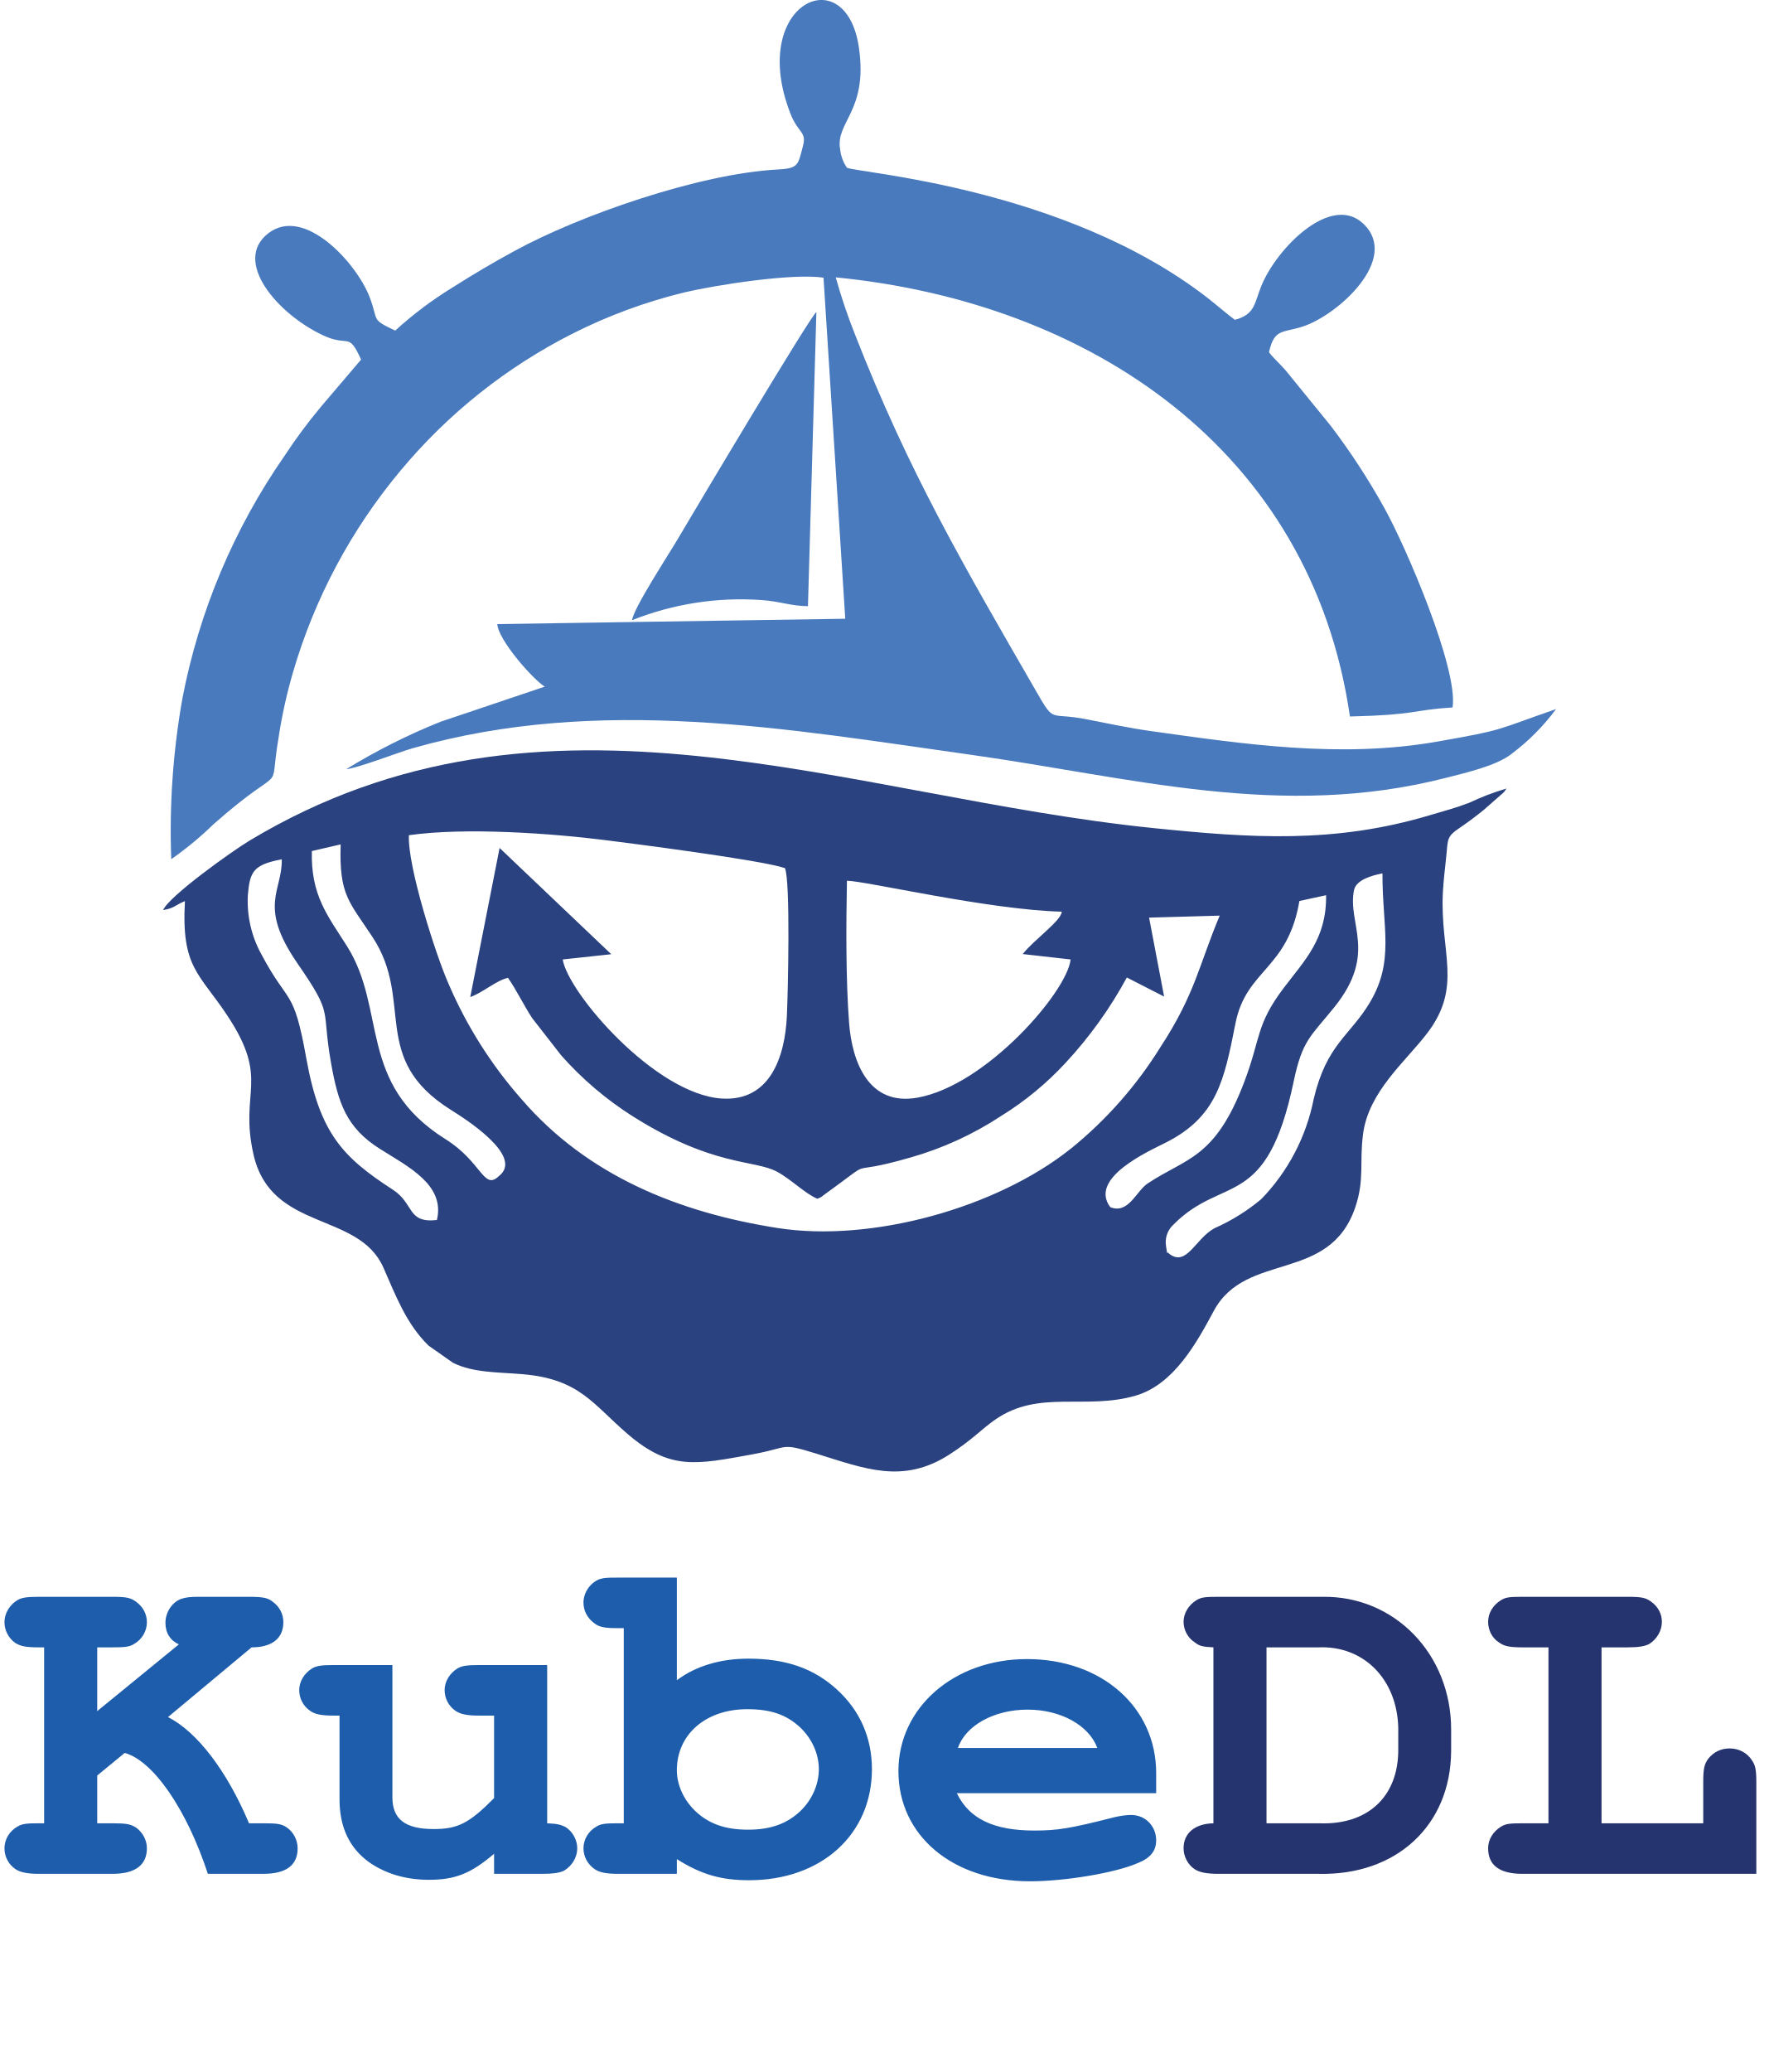
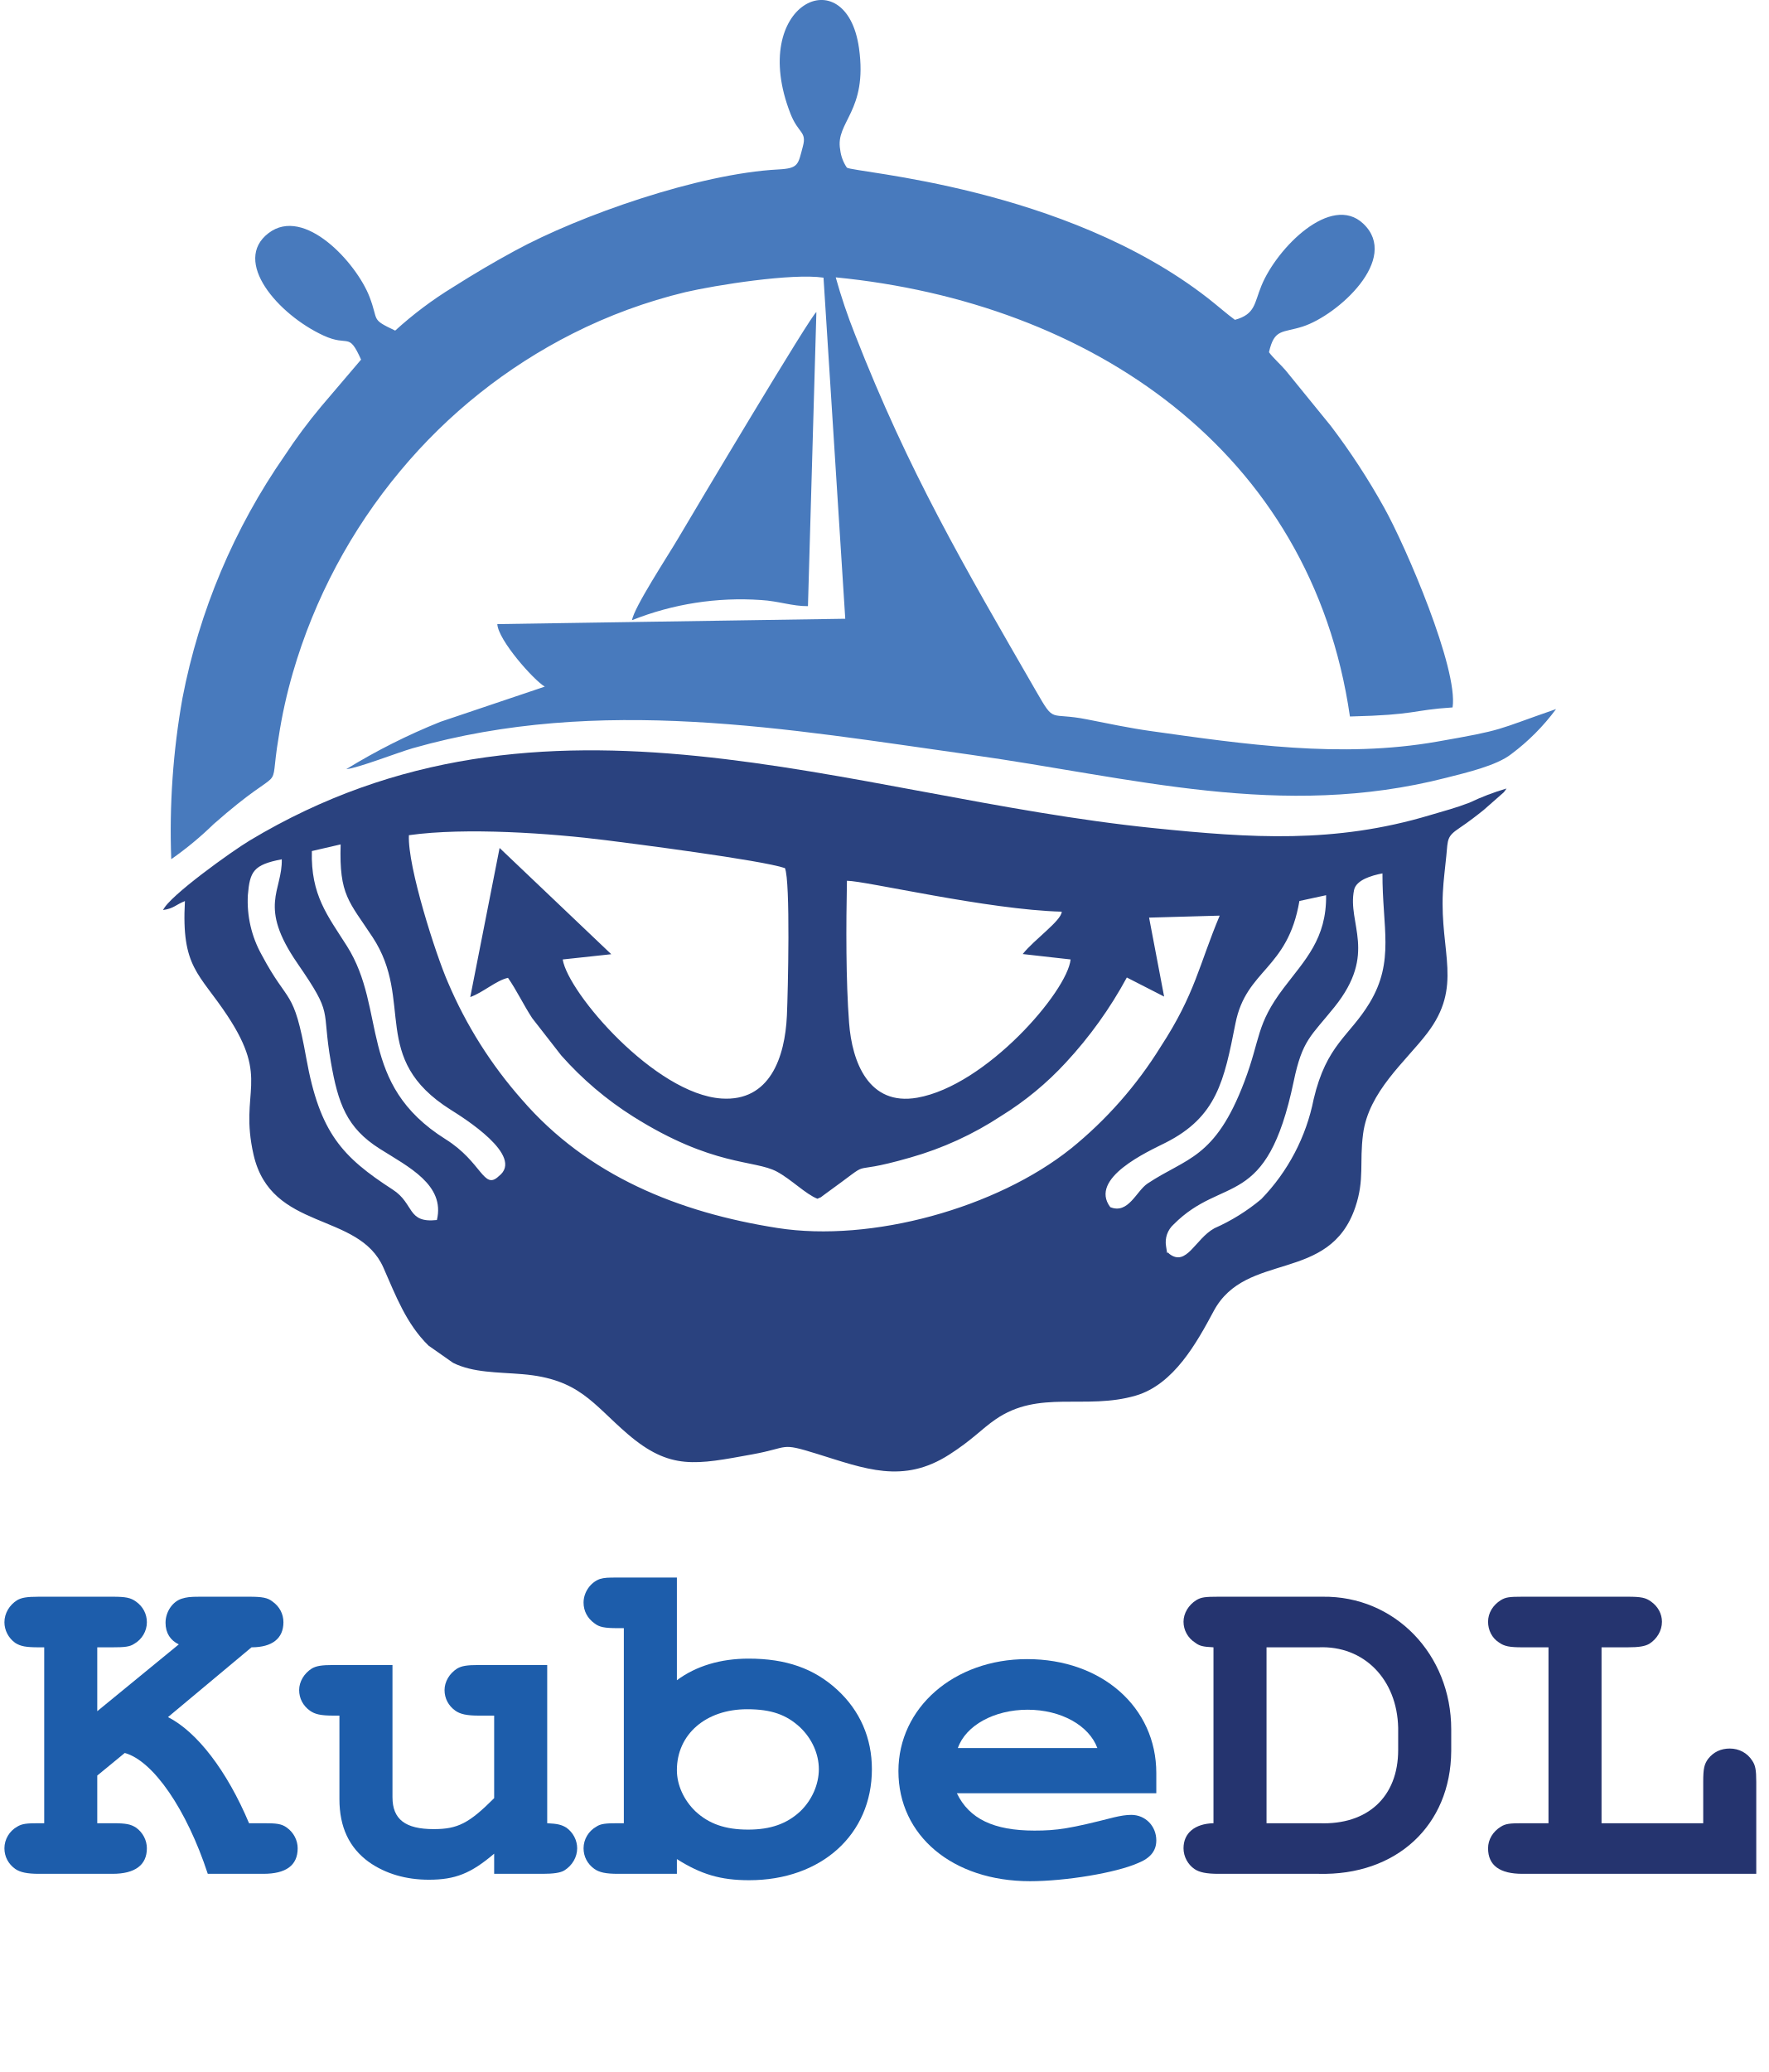
- <svg xmlns="http://www.w3.org/2000/svg" id="Layer_1" data-name="Layer 1" viewBox="0 0 129.621 151.812">
-   <defs>
-     <style>
+ <svg xmlns="http://www.w3.org/2000/svg" id="Layer_1" data-name="Layer 1" viewBox="0 0 129.621 151.812" version="1.1">
+   <defs id="defs4">
+     <style id="style2">
      .cls-1 {
        fill: #487abd;
      }

      .cls-1, .cls-2 {
        fill-rule: evenodd;
      }

      .cls-2 {
        fill: #2a427f;
      }

      .cls-3 {
        font-size: 36px;
        fill: #1d5dab;
        font-family: Courier-Bold, Courier;
        font-weight: 700;
      }

      .cls-4 {
        fill: #25346f;
      }
    </style>
  </defs>
-   <g>
-     <path class="cls-1" d="M358.2,239.879c-1.827-.869-1.183-.665-1.885-2.482-.96-2.482-4.774-6.663-7.394-4.663-2.705,2.065.711,5.977,4.019,7.503,1.897.876,1.819-.319,2.76,1.767l-2.921,3.43a38.942,38.942,0,0,0-2.675,3.6,46.535,46.535,0,0,0-7.494,17.771,55.442,55.442,0,0,0-.822,11.802,24.666,24.666,0,0,0,3.097-2.562c5.524-4.867,3.988-1.755,4.773-6.372a36.897,36.897,0,0,1,1.047-4.741,40.849,40.849,0,0,1,7.879-14.785,39.75,39.75,0,0,1,12.631-10.054,38.183,38.183,0,0,1,8.252-3.031c2.226-.516,7.816-1.405,10.124-1.062l1.594,24.991-25.5.392c.059,1.167,2.654,4.097,3.479,4.581l-7.646,2.576a45.566,45.566,0,0,0-6.903,3.472c.855-.078,3.804-1.23,4.86-1.532,13.724-3.913,27.544-1.399,40.874.471,11.885,1.668,22.794,4.792,34.884,1.691,1.428-.366,3.684-.881,4.768-1.739a15.951,15.951,0,0,0,3.278-3.294c-4.55,1.576-3.684,1.503-8.727,2.387-7.047,1.235-14.1.192-21.005-.78-1.546-.218-3.16-.559-4.651-.854-2.812-.558-2.322.368-3.719-2.055-5.332-9.245-9.346-16.079-13.281-26.152a41.505,41.505,0,0,1-1.41-4.177c18.587,1.82,34.853,12.613,37.686,32.175,4.949-.12,4.459-.464,7.523-.665.427-2.822-3.42-11.786-5.021-14.647a49.834,49.834,0,0,0-3.906-5.982l-3.315-4.074c-.323-.38-.947-.947-1.214-1.322.397-1.751.975-1.398,2.473-1.881,2.548-.821,7.17-4.957,4.436-7.539-2.358-2.227-6.325,1.776-7.46,4.541-.538,1.31-.443,2.089-1.945,2.507-.58-.421-1.288-1.049-1.985-1.592-10.516-8.186-25.961-9.193-26.456-9.561a2.921,2.921,0,0,1-.489-1.319c-.373-2.039,2.036-2.782,1.38-7.433-.94-6.658-8.169-3.25-5.024,4.798.571,1.46,1.204,1.299.915,2.378-.363,1.356-.299,1.63-1.81,1.71-5.813.305-14.562,3.37-19.305,5.958-1.663.907-2.921,1.65-4.535,2.669a28.024,28.024,0,0,0-4.234,3.18Zm17.359,21.216c.124-.901,2.61-4.69,3.344-5.934,1.246-2.114,9.839-16.535,10.166-16.638l-.618,21.545c-1.13.014-2.153-.374-3.442-.449A21.525,21.525,0,0,0,375.56,261.096Z" transform="translate(-329.2373 -215.6563)" />
-     <path class="cls-2" d="M420.431,294.92c-2.154,5.673-4.258,5.559-7.094,7.454-.819.547-1.407,2.269-2.729,1.728-1.599-2.128,2.789-4.084,4.049-4.719,3.764-1.899,4.292-4.529,5.126-8.747.784-3.968,3.827-3.92,4.686-8.966l1.956-.423c.043,3.198-1.565,4.758-3.11,6.801-2.047,2.706-1.668,3.669-2.884,6.872Zm-2.199,10.732a14.409,14.409,0,0,0,3.442-2.138,14.586,14.586,0,0,0,3.839-7.321c.947-4.02,2.623-4.604,4.104-7.061,1.851-3.072.922-5.529.939-9.484-.785.149-1.928.476-2.083,1.223-.512,2.47,1.745,4.61-1.434,8.567-1.734,2.158-2.353,2.402-2.99,5.455-1.987,9.51-5.151,6.811-8.796,10.472a1.752,1.752,0,0,0-.558,1.598c.153.91-.007.248.235.558,1.271.978,1.908-1.101,3.303-1.868Zm-10.508-5.84a29.75,29.75,0,0,0,6.574-7.458c2.543-3.892,2.82-6.026,4.329-9.611l-5.175.146,1.102,5.785-2.733-1.398a30.526,30.526,0,0,1-4.471,6.234,22.624,22.624,0,0,1-4.735,3.908,24.031,24.031,0,0,1-6.658,3.049c-5.256,1.514-2.155-.266-6.307,2.719-.452.325-.032.077-.505.3-.859-.336-1.927-1.427-2.972-1.987-1.648-.883-4.68-.35-10.538-4.038a24.477,24.477,0,0,1-5.263-4.472l-2.128-2.731c-.625-.947-1.142-2.051-1.778-2.958-.884.204-1.815,1.071-2.764,1.409l2.15-10.924,8.184,7.785-3.559.385c.392,2.452,6.772,9.861,11.64,10.188,3.545.238,4.653-3.026,4.791-6.077.078-1.716.267-9.851-.144-10.805-1.737-.593-11.3-1.815-13.092-2.041-4.032-.51-10.305-.959-14.467-.37-.109,2.298,1.991,8.805,2.862,10.785a31.607,31.607,0,0,0,5.422,8.591c4.811,5.567,11.474,8.268,18.739,9.405,6.877,1.077,16.062-1.472,21.495-5.82Zm-.024-13.858c-.238,2.349-6.191,9.239-11.234,10.128-3.571.629-4.783-2.622-5-5.476-.239-3.142-.223-7.132-.158-10.418,1.355.004,10.353,2.129,15.744,2.265-.036.671-2.006,2.029-2.862,3.105l3.509.396Zm-51.158-1.637c3.09,4.699-.266,8.878,5.726,12.649.899.565,5.452,3.393,3.528,4.863-1.12,1.073-1.225-1.025-3.9-2.702-6.5-4.076-4.27-9.478-7.236-14.16-1.407-2.221-2.654-3.716-2.567-6.955l2.11-.488c-.118,3.724.616,4.173,2.339,6.794Zm-5.51,1.917c2.695,3.905,1.74,3.162,2.457,7.253.528,3.01,1.143,4.799,3.582,6.34,2.093,1.322,4.804,2.641,4.186,5.218-2.207.244-1.638-1.193-3.231-2.224-3.698-2.395-5.356-4.143-6.342-9.633-.939-5.228-1.283-3.833-3.267-7.569a8.074,8.074,0,0,1-1.015-4.378c.146-1.734.401-2.225,2.486-2.626.054,2.327-1.764,3.404,1.145,7.618Zm-8.242-4.556c-.274,4.883,1.047,5.266,3.124,8.411,3.133,4.744.843,5.486,1.903,10.158,1.286,5.67,7.692,4.142,9.52,8.287.912,2.069,1.677,4.118,3.305,5.712l1.8,1.263c1.478.733,3.253.678,5.082.831,4.178.35,5.138,2.172,7.708,4.38,3.126,2.685,5.011,2.247,9.158,1.492,2.756-.501,1.957-.893,4.698-.043,3.548,1.1,6.326,2.239,9.718.064,1.71-1.096,2.325-1.841,3.38-2.572,3.211-2.222,6.58-.669,10.286-1.75,2.801-.817,4.484-3.9,5.718-6.2,2.367-4.413,8.481-2.004,10.375-7.603.691-2.045.291-3.236.569-5.364.406-3.111,3.104-5.297,4.696-7.38,2.634-3.446.936-5.885,1.152-10.304.047-.96.164-1.761.253-2.693.119-1.25.038-1.424.99-2.062.617-.413,1.297-.936,1.755-1.308l1.472-1.294c.032-.039.072-.101.098-.134.027-.035.067-.092.098-.14a18.375,18.375,0,0,0-2.717,1.038c-1.022.394-1.792.586-2.9.917-6.99,2.094-13.11,1.675-20.223.949-22.576-2.302-44.623-12.095-66.277.91-1.276.766-5.891,4.062-6.341,5.09C341.99,282.219,342.094,281.955,342.792,281.678Z" transform="translate(-329.2373 -215.6563)" />
+   <g id="g10">
+     <path class="cls-1" d="m 358.2,239.879 c -1.827,-0.869 -1.183,-0.665 -1.885,-2.482 -0.96,-2.482 -4.774,-6.663 -7.394,-4.663 -2.705,2.065 0.711,5.977 4.019,7.503 1.897,0.876 1.819,-0.319 2.76,1.767 l -2.921,3.43 a 38.942,38.942 0 0 0 -2.675,3.6 46.535,46.535 0 0 0 -7.494,17.771 55.442,55.442 0 0 0 -0.822,11.802 24.666,24.666 0 0 0 3.097,-2.562 c 5.524,-4.867 3.988,-1.755 4.773,-6.372 a 36.897,36.897 0 0 1 1.047,-4.741 40.849,40.849 0 0 1 7.879,-14.785 39.75,39.75 0 0 1 12.631,-10.054 38.183,38.183 0 0 1 8.252,-3.031 c 2.226,-0.516 7.816,-1.405 10.124,-1.062 l 1.594,24.991 -25.5,0.392 c 0.059,1.167 2.654,4.097 3.479,4.581 l -7.646,2.576 a 45.566,45.566 0 0 0 -6.903,3.472 c 0.855,-0.078 3.804,-1.23 4.86,-1.532 13.724,-3.913 27.544,-1.399 40.874,0.471 11.885,1.668 22.794,4.792 34.884,1.691 1.428,-0.366 3.684,-0.881 4.768,-1.739 a 15.951,15.951 0 0 0 3.278,-3.294 c -4.55,1.576 -3.684,1.503 -8.727,2.387 -7.047,1.235 -14.1,0.192 -21.005,-0.78 -1.546,-0.218 -3.16,-0.559 -4.651,-0.854 -2.812,-0.558 -2.322,0.368 -3.719,-2.055 -5.332,-9.245 -9.346,-16.079 -13.281,-26.152 a 41.505,41.505 0 0 1 -1.41,-4.177 c 18.587,1.82 34.853,12.613 37.686,32.175 4.949,-0.12 4.459,-0.464 7.523,-0.665 0.427,-2.822 -3.42,-11.786 -5.021,-14.647 a 49.834,49.834 0 0 0 -3.906,-5.982 l -3.315,-4.074 c -0.323,-0.38 -0.947,-0.947 -1.214,-1.322 0.397,-1.751 0.975,-1.398 2.473,-1.881 2.548,-0.821 7.17,-4.957 4.436,-7.539 -2.358,-2.227 -6.325,1.776 -7.46,4.541 -0.538,1.31 -0.443,2.089 -1.945,2.507 -0.58,-0.421 -1.288,-1.049 -1.985,-1.592 -10.516,-8.186 -25.961,-9.193 -26.456,-9.561 a 2.921,2.921 0 0 1 -0.489,-1.319 c -0.373,-2.039 2.036,-2.782 1.38,-7.433 -0.94,-6.658 -8.169,-3.25 -5.024,4.798 0.571,1.46 1.204,1.299 0.915,2.378 -0.363,1.356 -0.299,1.63 -1.81,1.71 -5.813,0.305 -14.562,3.37 -19.305,5.958 -1.663,0.907 -2.921,1.65 -4.535,2.669 a 28.024,28.024 0 0 0 -4.234,3.18 z m 17.359,21.216 c 0.124,-0.901 2.61,-4.69 3.344,-5.934 1.246,-2.114 9.839,-16.535 10.166,-16.638 l -0.618,21.545 c -1.13,0.014 -2.153,-0.374 -3.442,-0.449 a 21.525,21.525 0 0 0 -9.449,1.476 z" transform="translate(-329.2373,-215.6563)" id="path6" />
+     <path class="cls-2" d="m 420.431,294.92 c -2.154,5.673 -4.258,5.559 -7.094,7.454 -0.819,0.547 -1.407,2.269 -2.729,1.728 -1.599,-2.128 2.789,-4.084 4.049,-4.719 3.764,-1.899 4.292,-4.529 5.126,-8.747 0.784,-3.968 3.827,-3.92 4.686,-8.966 l 1.956,-0.423 c 0.043,3.198 -1.565,4.758 -3.11,6.801 -2.047,2.706 -1.668,3.669 -2.884,6.872 z m -2.199,10.732 a 14.409,14.409 0 0 0 3.442,-2.138 14.586,14.586 0 0 0 3.839,-7.321 c 0.947,-4.02 2.623,-4.604 4.104,-7.061 1.851,-3.072 0.922,-5.529 0.939,-9.484 -0.785,0.149 -1.928,0.476 -2.083,1.223 -0.512,2.47 1.745,4.61 -1.434,8.567 -1.734,2.158 -2.353,2.402 -2.99,5.455 -1.987,9.51 -5.151,6.811 -8.796,10.472 a 1.752,1.752 0 0 0 -0.558,1.598 c 0.153,0.91 -0.007,0.248 0.235,0.558 1.271,0.978 1.908,-1.101 3.303,-1.868 z m -10.508,-5.84 a 29.75,29.75 0 0 0 6.574,-7.458 c 2.543,-3.892 2.82,-6.026 4.329,-9.611 l -5.175,0.146 1.102,5.785 -2.733,-1.398 a 30.526,30.526 0 0 1 -4.471,6.234 22.624,22.624 0 0 1 -4.735,3.908 24.031,24.031 0 0 1 -6.658,3.049 c -5.256,1.514 -2.155,-0.266 -6.307,2.719 -0.452,0.325 -0.032,0.077 -0.505,0.3 -0.859,-0.336 -1.927,-1.427 -2.972,-1.987 -1.648,-0.883 -4.68,-0.35 -10.538,-4.038 a 24.477,24.477 0 0 1 -5.263,-4.472 l -2.128,-2.731 c -0.625,-0.947 -1.142,-2.051 -1.778,-2.958 -0.884,0.204 -1.815,1.071 -2.764,1.409 l 2.15,-10.924 8.184,7.785 -3.559,0.385 c 0.392,2.452 6.772,9.861 11.64,10.188 3.545,0.238 4.653,-3.026 4.791,-6.077 0.078,-1.716 0.267,-9.851 -0.144,-10.805 -1.737,-0.593 -11.3,-1.815 -13.092,-2.041 -4.032,-0.51 -10.305,-0.959 -14.467,-0.37 -0.109,2.298 1.991,8.805 2.862,10.785 a 31.607,31.607 0 0 0 5.422,8.591 c 4.811,5.567 11.474,8.268 18.739,9.405 6.877,1.077 16.062,-1.472 21.495,-5.82 z m -0.024,-13.858 c -0.238,2.349 -6.191,9.239 -11.234,10.128 -3.571,0.629 -4.783,-2.622 -5,-5.476 -0.239,-3.142 -0.223,-7.132 -0.158,-10.418 1.355,0.004 10.353,2.129 15.744,2.265 -0.036,0.671 -2.006,2.029 -2.862,3.105 z m -51.158,-1.637 c 3.09,4.699 -0.266,8.878 5.726,12.649 0.899,0.565 5.452,3.393 3.528,4.863 -1.12,1.073 -1.225,-1.025 -3.9,-2.702 -6.5,-4.076 -4.27,-9.478 -7.236,-14.16 -1.407,-2.221 -2.654,-3.716 -2.567,-6.955 l 2.11,-0.488 c -0.118,3.724 0.616,4.173 2.339,6.794 z m -5.51,1.917 c 2.695,3.905 1.74,3.162 2.457,7.253 0.528,3.01 1.143,4.799 3.582,6.34 2.093,1.322 4.804,2.641 4.186,5.218 -2.207,0.244 -1.638,-1.193 -3.231,-2.224 -3.698,-2.395 -5.356,-4.143 -6.342,-9.633 -0.939,-5.228 -1.283,-3.833 -3.267,-7.569 a 8.074,8.074 0 0 1 -1.015,-4.378 c 0.146,-1.734 0.401,-2.225 2.486,-2.626 0.054,2.327 -1.764,3.404 1.145,7.618 z m -8.242,-4.556 c -0.274,4.883 1.047,5.266 3.124,8.411 3.133,4.744 0.843,5.486 1.903,10.158 1.286,5.67 7.692,4.142 9.52,8.287 0.912,2.069 1.677,4.118 3.305,5.712 l 1.8,1.263 c 1.478,0.733 3.253,0.678 5.082,0.831 4.178,0.35 5.138,2.172 7.708,4.38 3.126,2.685 5.011,2.247 9.158,1.492 2.756,-0.501 1.957,-0.893 4.698,-0.043 3.548,1.1 6.326,2.239 9.718,0.064 1.71,-1.096 2.325,-1.841 3.38,-2.572 3.211,-2.222 6.58,-0.669 10.286,-1.75 2.801,-0.817 4.484,-3.9 5.718,-6.2 2.367,-4.413 8.481,-2.004 10.375,-7.603 0.691,-2.045 0.291,-3.236 0.569,-5.364 0.406,-3.111 3.104,-5.297 4.696,-7.38 2.634,-3.446 0.936,-5.885 1.152,-10.304 0.047,-0.96 0.164,-1.761 0.253,-2.693 0.119,-1.25 0.038,-1.424 0.99,-2.062 0.617,-0.413 1.297,-0.936 1.755,-1.308 l 1.472,-1.294 c 0.032,-0.039 0.072,-0.101 0.098,-0.134 0.027,-0.035 0.067,-0.092 0.098,-0.14 a 18.375,18.375 0 0 0 -2.717,1.038 c -1.022,0.394 -1.792,0.586 -2.9,0.917 -6.99,2.094 -13.11,1.675 -20.223,0.949 -22.576,-2.302 -44.623,-12.095 -66.277,0.91 -1.276,0.766 -5.891,4.062 -6.341,5.09 0.797,-0.115 0.902,-0.379 1.599,-0.656 z" transform="translate(-329.2373,-215.6563)" id="path8" />
  </g>
-   <text class="cls-3" transform="translate(0.00011 137.2925)">Kube<tspan class="cls-4" x="86.414" y="0">DL</tspan>
-   </text>
+   <g aria-label="KubeDL" transform="translate(1.1e-4,137.2925)" id="text14" style="font-weight:700;font-size:36px;font-family:Courier-Bold, Courier;fill:#1d5dab" class="cls-3">
+     <path d="m 7.128,-7.2 2.016,-1.656 c 2.088,0.576 4.536,4.14 6.084,8.856 h 4.068 c 1.656,0 2.52,-0.612 2.52,-1.872 0,-0.576 -0.288,-1.152 -0.792,-1.512 -0.396,-0.288 -0.756,-0.324 -1.728,-0.324 h -1.044 c -1.62,-3.852 -3.816,-6.696 -5.94,-7.776 l 6.12,-5.112 c 1.512,0 2.34,-0.648 2.34,-1.836 0,-0.612 -0.288,-1.152 -0.792,-1.512 -0.36,-0.288 -0.756,-0.36 -1.728,-0.36 h -3.6 c -0.756,0 -0.972,0.036 -1.332,0.144 -0.684,0.216 -1.188,0.972 -1.188,1.764 0,0.756 0.36,1.296 0.972,1.584 l -5.976,4.896 v -4.68 h 1.116 c 0.864,0 1.26,-0.036 1.584,-0.252 0.576,-0.324 0.936,-0.936 0.936,-1.584 0,-0.612 -0.288,-1.152 -0.792,-1.512 -0.396,-0.288 -0.756,-0.36 -1.728,-0.36 h -5.4 c -0.9,0 -1.26,0.072 -1.584,0.252 -0.576,0.36 -0.936,0.972 -0.936,1.62 0,0.576 0.288,1.152 0.792,1.512 0.396,0.252 0.792,0.324 1.728,0.324 H 3.24 V -3.708 H 2.844 c -0.9,0 -1.224,0.036 -1.584,0.252 -0.576,0.324 -0.936,0.936 -0.936,1.584 0,0.612 0.288,1.152 0.792,1.512 0.36,0.252 0.9,0.36 1.728,0.36 h 5.4 c 1.656,0 2.52,-0.648 2.52,-1.872 0,-0.576 -0.288,-1.152 -0.792,-1.512 C 9.576,-3.636 9.252,-3.708 8.244,-3.708 H 7.128 Z" style="font-weight:700;font-size:36px;font-family:Courier-Bold, Courier;fill:#1d5dab" id="path21" />
+     <path d="m 40.104,-15.3 h -5.004 c -0.9,0 -1.26,0.072 -1.584,0.252 -0.576,0.36 -0.936,0.972 -0.936,1.584 0,0.612 0.288,1.152 0.792,1.512 0.36,0.252 0.828,0.36 1.728,0.36 h 1.116 v 6.048 c -1.836,1.836 -2.664,2.268 -4.428,2.268 -2.088,0 -3.024,-0.72 -3.024,-2.34 V -15.3 h -4.32 c -0.9,0 -1.26,0.072 -1.584,0.252 -0.576,0.36 -0.936,0.972 -0.936,1.584 0,0.612 0.288,1.152 0.792,1.512 0.36,0.252 0.756,0.36 1.728,0.36 h 0.432 v 6.12 c 0,2.052 0.72,3.564 2.16,4.608 1.224,0.864 2.736,1.296 4.392,1.296 1.944,0 3.096,-0.468 4.788,-1.908 V 0 h 3.564 c 0.756,0 1.296,-0.072 1.584,-0.252 0.576,-0.36 0.936,-0.972 0.936,-1.62 0,-0.576 -0.288,-1.152 -0.792,-1.512 -0.36,-0.216 -0.648,-0.288 -1.404,-0.324 z" style="font-weight:700;font-size:36px;font-family:Courier-Bold, Courier;fill:#1d5dab" id="path23" />
+     <path d="m 49.608,-21.708 h -4.32 c -0.72,0 -0.972,0 -1.332,0.108 -0.684,0.252 -1.188,0.972 -1.188,1.728 0,0.612 0.288,1.152 0.792,1.512 0.36,0.288 0.756,0.36 1.728,0.36 h 0.432 v 14.292 h -0.432 c -0.9,0 -1.26,0.036 -1.584,0.252 -0.576,0.324 -0.936,0.936 -0.936,1.584 0,0.612 0.288,1.152 0.792,1.512 0.36,0.252 0.828,0.36 1.728,0.36 h 4.32 v -1.08 c 1.764,1.116 3.204,1.548 5.292,1.548 5.292,0 9,-3.348 9,-8.136 0,-2.268 -0.864,-4.284 -2.556,-5.832 -1.692,-1.548 -3.744,-2.268 -6.48,-2.268 -2.052,0 -3.852,0.54 -5.256,1.584 z m 5.148,9.648 c 1.764,0 2.88,0.396 3.888,1.332 0.864,0.828 1.368,1.944 1.368,3.06 0,1.116 -0.504,2.268 -1.368,3.096 -0.972,0.9 -2.16,1.332 -3.816,1.332 -1.692,0 -2.88,-0.432 -3.852,-1.332 -0.864,-0.828 -1.368,-1.944 -1.368,-3.024 0,-2.628 2.124,-4.464 5.148,-4.464 z" style="font-weight:700;font-size:36px;font-family:Courier-Bold, Courier;fill:#1d5dab" id="path25" />
+     <path d="M 84.744,-5.904 V -7.38 c 0,-4.824 -3.996,-8.352 -9.468,-8.352 -5.364,0 -9.432,3.564 -9.432,8.208 0,4.716 3.96,8.064 9.648,8.064 2.592,0 6.3,-0.612 7.92,-1.332 0.9,-0.36 1.332,-0.9 1.332,-1.656 0,-1.044 -0.792,-1.872 -1.836,-1.872 -0.396,0 -0.792,0.072 -1.26,0.18 -3.24,0.828 -4.176,0.972 -5.832,0.972 -2.988,0 -4.788,-0.864 -5.688,-2.736 z m -14.544,-3.312 c 0.576,-1.656 2.664,-2.808 5.112,-2.808 2.448,0 4.5,1.152 5.112,2.808 z" style="font-weight:700;font-size:36px;font-family:Courier-Bold, Courier;fill:#1d5dab" id="path27" />
+     <path d="m 88.934,-3.708 c -1.368,0.036 -2.196,0.72 -2.196,1.836 0,0.612 0.324,1.188 0.792,1.512 0.36,0.252 0.9,0.36 1.764,0.36 h 7.344 c 5.688,0.144 9.684,-3.528 9.72,-9 v -1.584 c 0,-5.508 -4.14,-9.792 -9.432,-9.72 h -7.632 c -0.972,0 -1.26,0.036 -1.62,0.252 -0.576,0.36 -0.936,0.972 -0.936,1.584 0,0.612 0.324,1.188 0.828,1.512 0.324,0.252 0.576,0.324 1.368,0.36 z m 3.888,0 v -12.888 h 3.816 c 3.312,-0.144 5.76,2.34 5.832,5.904 v 1.62 c 0,3.42 -2.232,5.508 -5.796,5.364 z" style="fill:#25346f" id="path29" />
+     <path d="m 117.374,-16.596 h 1.908 c 0.828,0 1.26,-0.072 1.584,-0.252 0.576,-0.36 0.936,-0.972 0.936,-1.62 0,-0.576 -0.288,-1.116 -0.792,-1.476 -0.396,-0.288 -0.72,-0.36 -1.728,-0.36 h -7.704 c -0.972,0 -1.224,0.036 -1.584,0.252 -0.576,0.36 -0.936,0.936 -0.936,1.584 0,0.612 0.288,1.188 0.792,1.512 0.396,0.288 0.792,0.36 1.728,0.36 h 1.908 v 12.888 h -1.908 c -0.936,0 -1.224,0.036 -1.584,0.252 -0.576,0.36 -0.936,0.936 -0.936,1.584 0,1.26 0.864,1.872 2.52,1.872 h 17.136 v -6.732 c 0,-0.9 -0.072,-1.224 -0.288,-1.548 -0.36,-0.576 -0.972,-0.9 -1.656,-0.9 -0.648,0 -1.188,0.252 -1.584,0.756 -0.288,0.396 -0.36,0.72 -0.36,1.692 v 3.024 h -7.452 z" style="fill:#25346f" id="path31" />
+   </g>
</svg>
